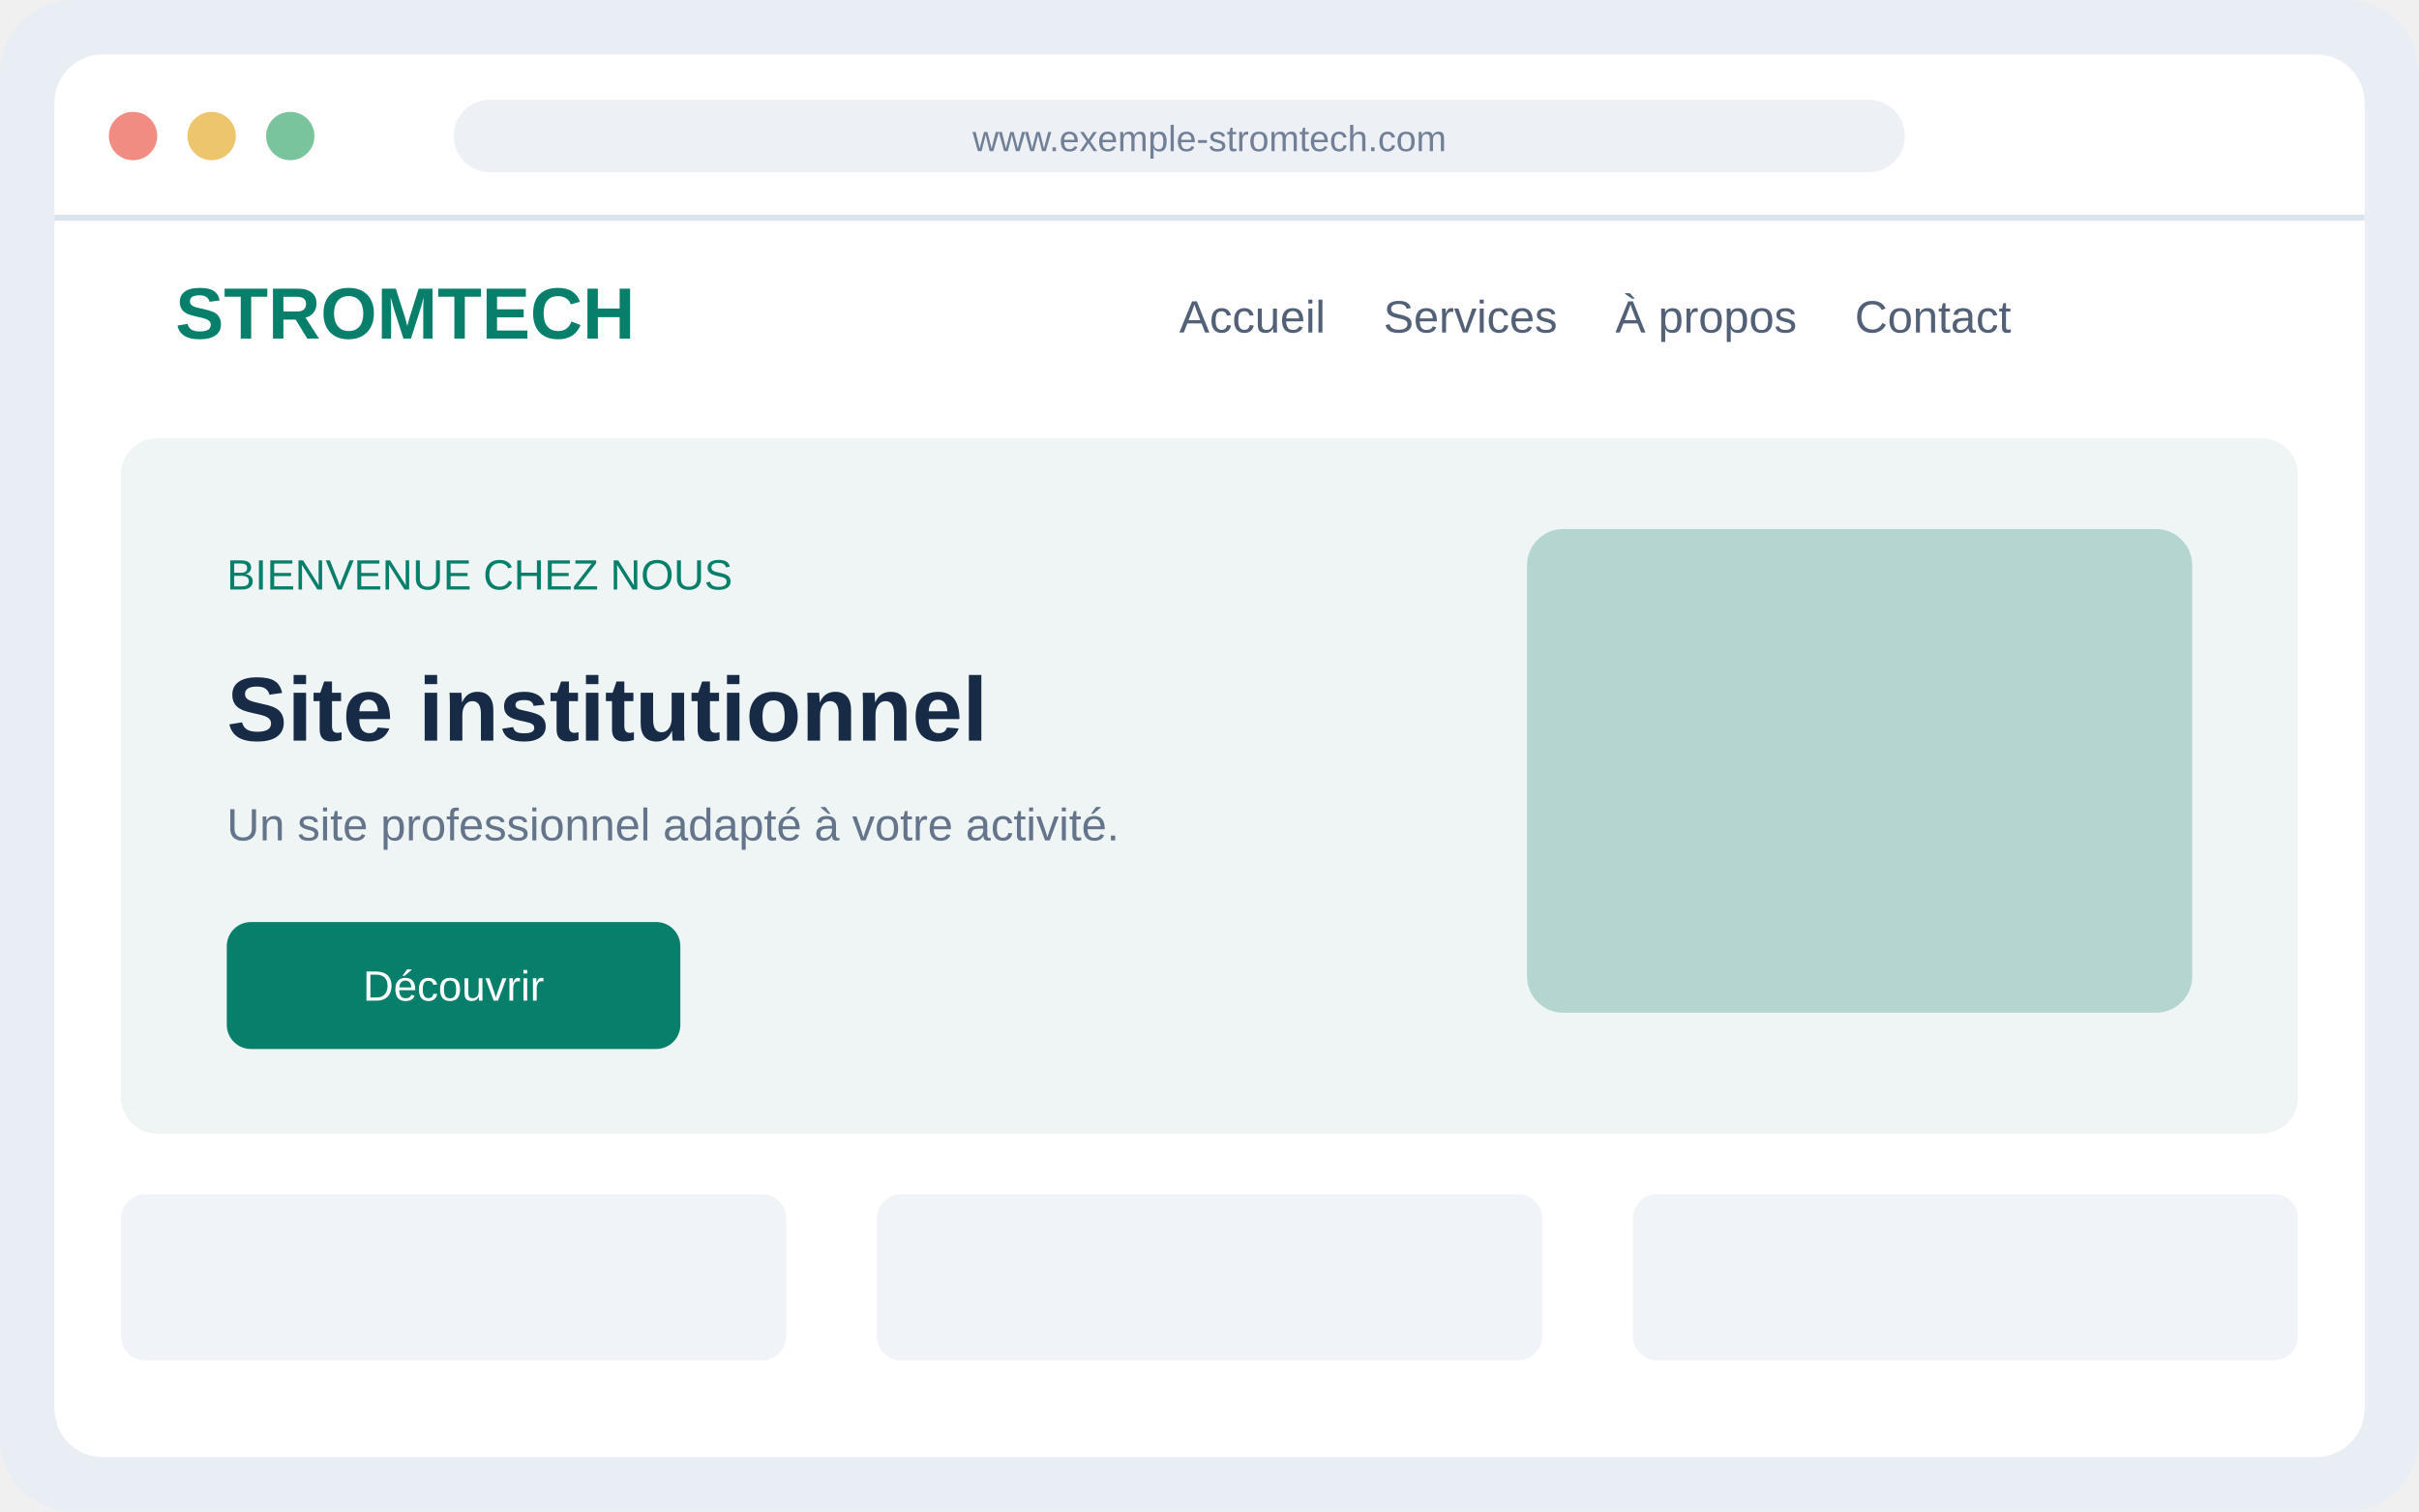
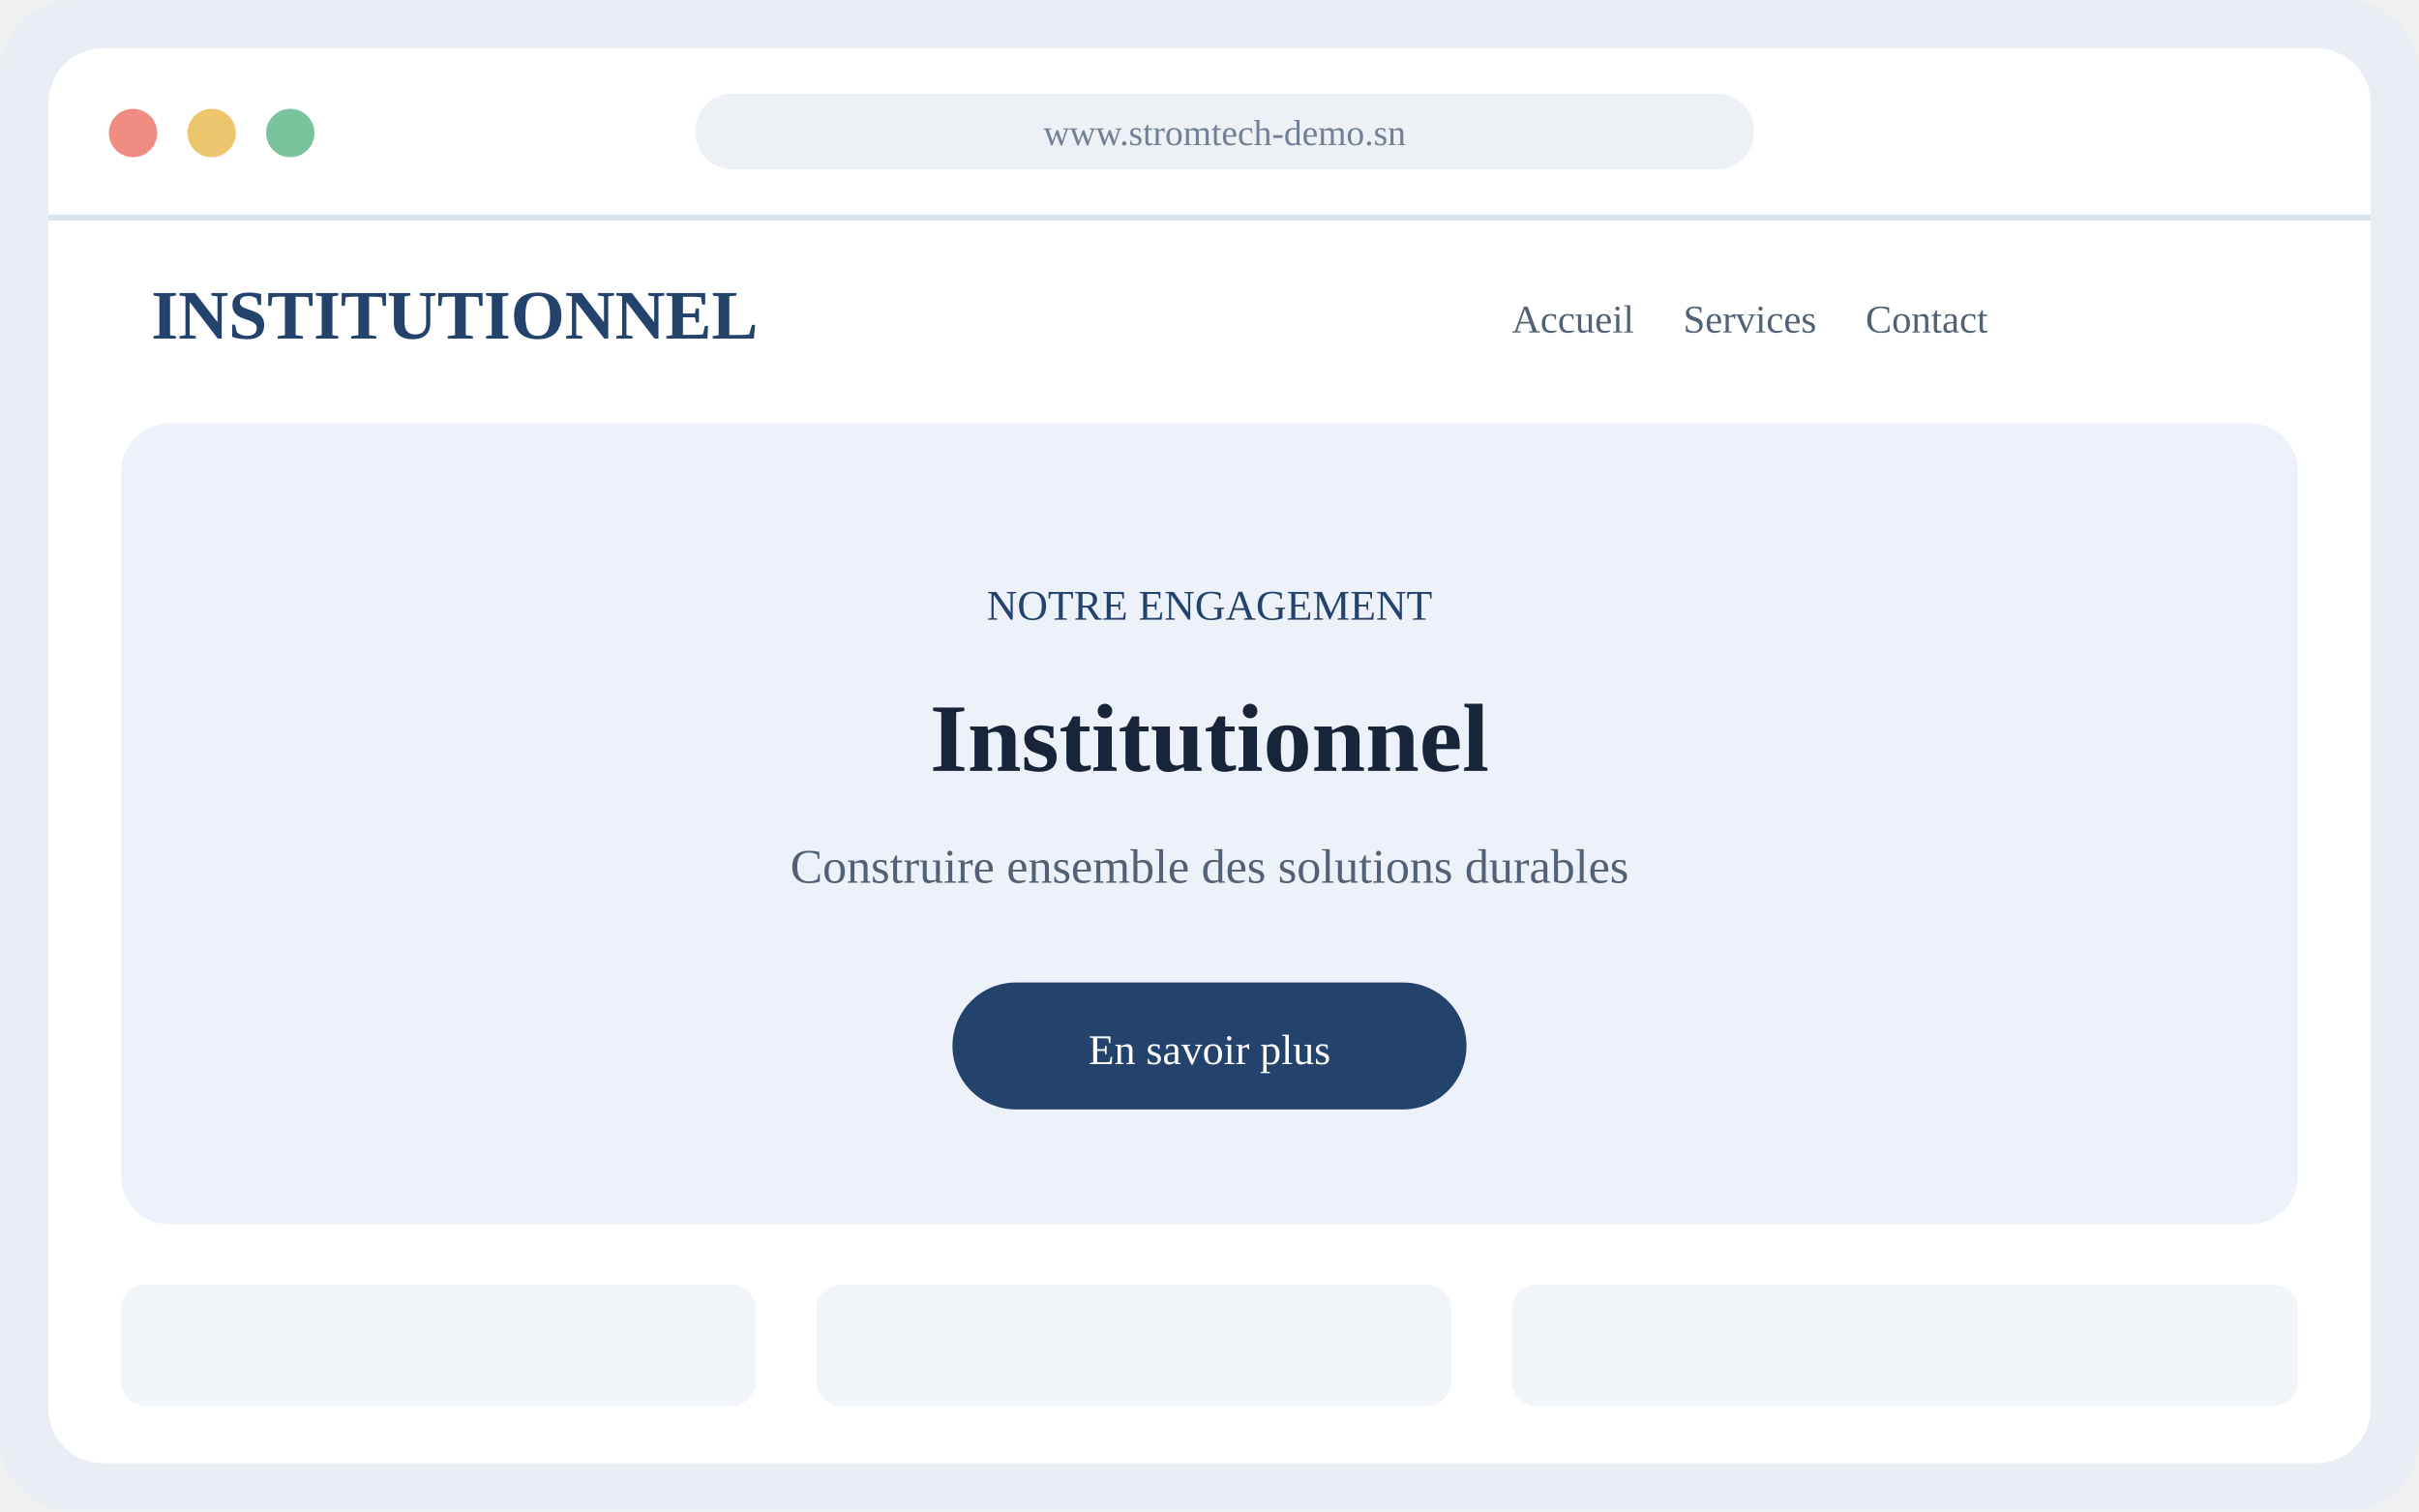
<svg xmlns="http://www.w3.org/2000/svg" width="800" height="500" viewBox="0 0 800 500">
  <rect width="800" height="500" rx="24" fill="#e9eef5" />
-   <rect x="18" y="18" width="764" height="464" rx="16" fill="#fff" />
-   <path d="M18 72H782" stroke="#dbe3ed" stroke-width="2" />
-   <circle cx="44" cy="45" r="8" fill="#f18c83" />
-   <circle cx="70" cy="45" r="8" fill="#edc56d" />
-   <circle cx="96" cy="45" r="8" fill="#79c49c" />
-   <rect x="150" y="33" width="480" height="24" rx="12" fill="#edf1f6" />
-   <text x="400" y="50" text-anchor="middle" font-family="Arial" font-size="12" fill="#718096">www.exemple-stromtech.com</text>
-   <text x="58" y="112" font-family="Arial" font-size="24" font-weight="bold" fill="#087f6b">STROMTECH</text>
-   <text x="390" y="110" font-family="Arial" font-size="15" fill="#536176">Accueil　 Services　 À propos　 Contact</text>
-   <rect x="40" y="145" width="720" height="230" rx="12" fill="#eef5f4" />
-   <text x="75" y="195" font-family="Arial" font-size="14" fill="#087f6b">BIENVENUE CHEZ NOUS</text>
-   <text x="75" y="245" font-family="Arial" font-size="30" font-weight="bold" fill="#172b46">Site institutionnel</text>
-   <text x="75" y="278" font-family="Arial" font-size="15" fill="#64748b">Un site professionnel adapté à votre activité.</text>
-   <rect x="75" y="305" width="150" height="42" rx="8" fill="#087f6b" />
-   <text x="150" y="331" text-anchor="middle" font-family="Arial" font-size="14" fill="#fff">Découvrir</text>
-   <rect x="505" y="175" width="220" height="160" rx="12" fill="#b5d6d0" />
-   <rect x="40" y="395" width="220" height="55" rx="8" fill="#f0f3f8" />
-   <rect x="290" y="395" width="220" height="55" rx="8" fill="#f0f3f8" />
-   <rect x="540" y="395" width="220" height="55" rx="8" fill="#f0f3f8" />
+   <rect x="16" y="16" width="768" height="468" rx="18" fill="white" />
+   <path d="M16 72H784" stroke="#dbe3ed" stroke-width="2" />
+   <circle cx="44" cy="44" r="8" fill="#f18c83" />
+   <circle cx="70" cy="44" r="8" fill="#edc56d" />
+   <circle cx="96" cy="44" r="8" fill="#79c49c" />
+   <rect x="230" y="31" width="350" height="25" rx="12" fill="#edf1f6" />
+   <text x="405" y="48" text-anchor="middle" font-size="12" fill="#718096">www.stromtech-demo.sn</text>
+   <text x="50" y="112" font-size="23" font-weight="bold" fill="#24436c">INSTITUTIONNEL</text>
+   <text x="500" y="110" font-size="13" fill="#536176">Accueil　 Services　 Contact</text>
+   <rect x="40" y="140" width="720" height="265" rx="16" fill="#edf2fa" />
+   <text x="400" y="205" text-anchor="middle" font-size="14" fill="#24436c">NOTRE ENGAGEMENT</text>
+   <text x="400" y="255" text-anchor="middle" font-size="32" font-weight="bold" fill="#17243a">Institutionnel</text>
+   <text x="400" y="292" text-anchor="middle" font-size="16" fill="#536176">Construire ensemble des solutions durables</text>
+   <rect x="315" y="325" width="170" height="42" rx="21" fill="#24436c" />
+   <text x="400" y="352" text-anchor="middle" font-size="14" fill="white">En savoir plus</text>
+   <rect x="40" y="425" width="210" height="40" rx="8" fill="#f1f5f9" />
+   <rect x="270" y="425" width="210" height="40" rx="8" fill="#f1f5f9" />
+   <rect x="500" y="425" width="260" height="40" rx="8" fill="#f1f5f9" />
</svg>
